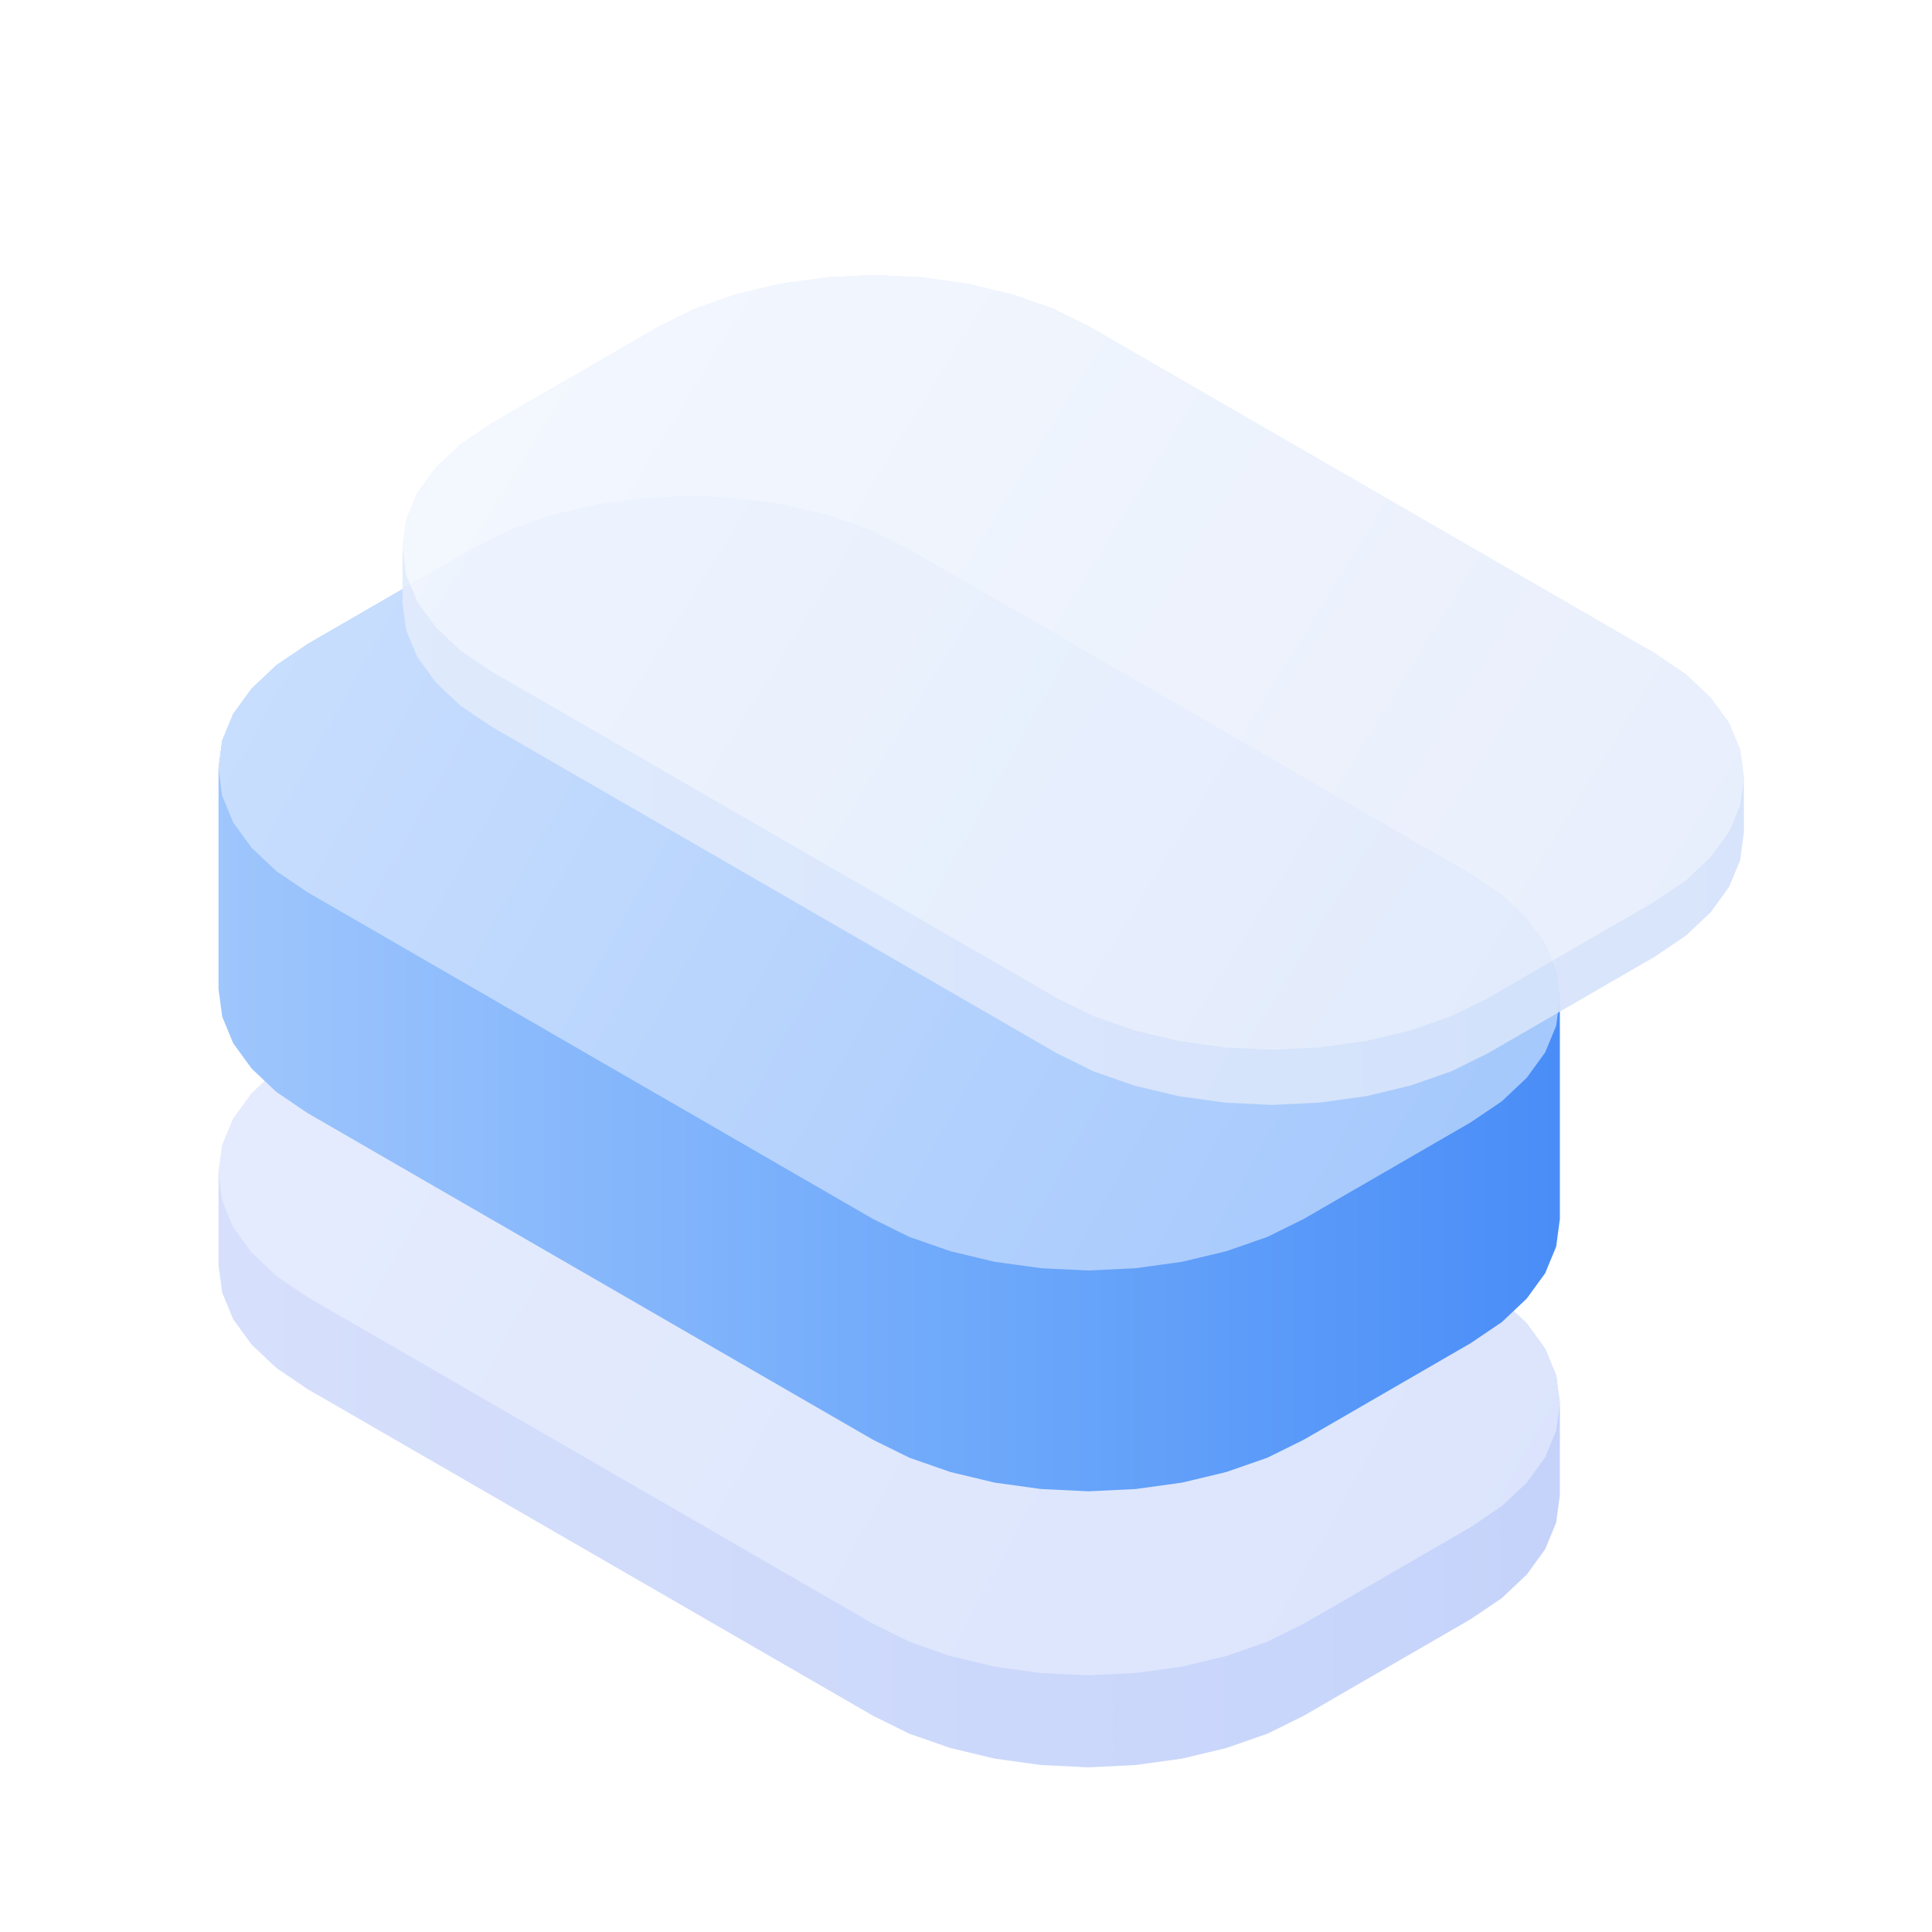
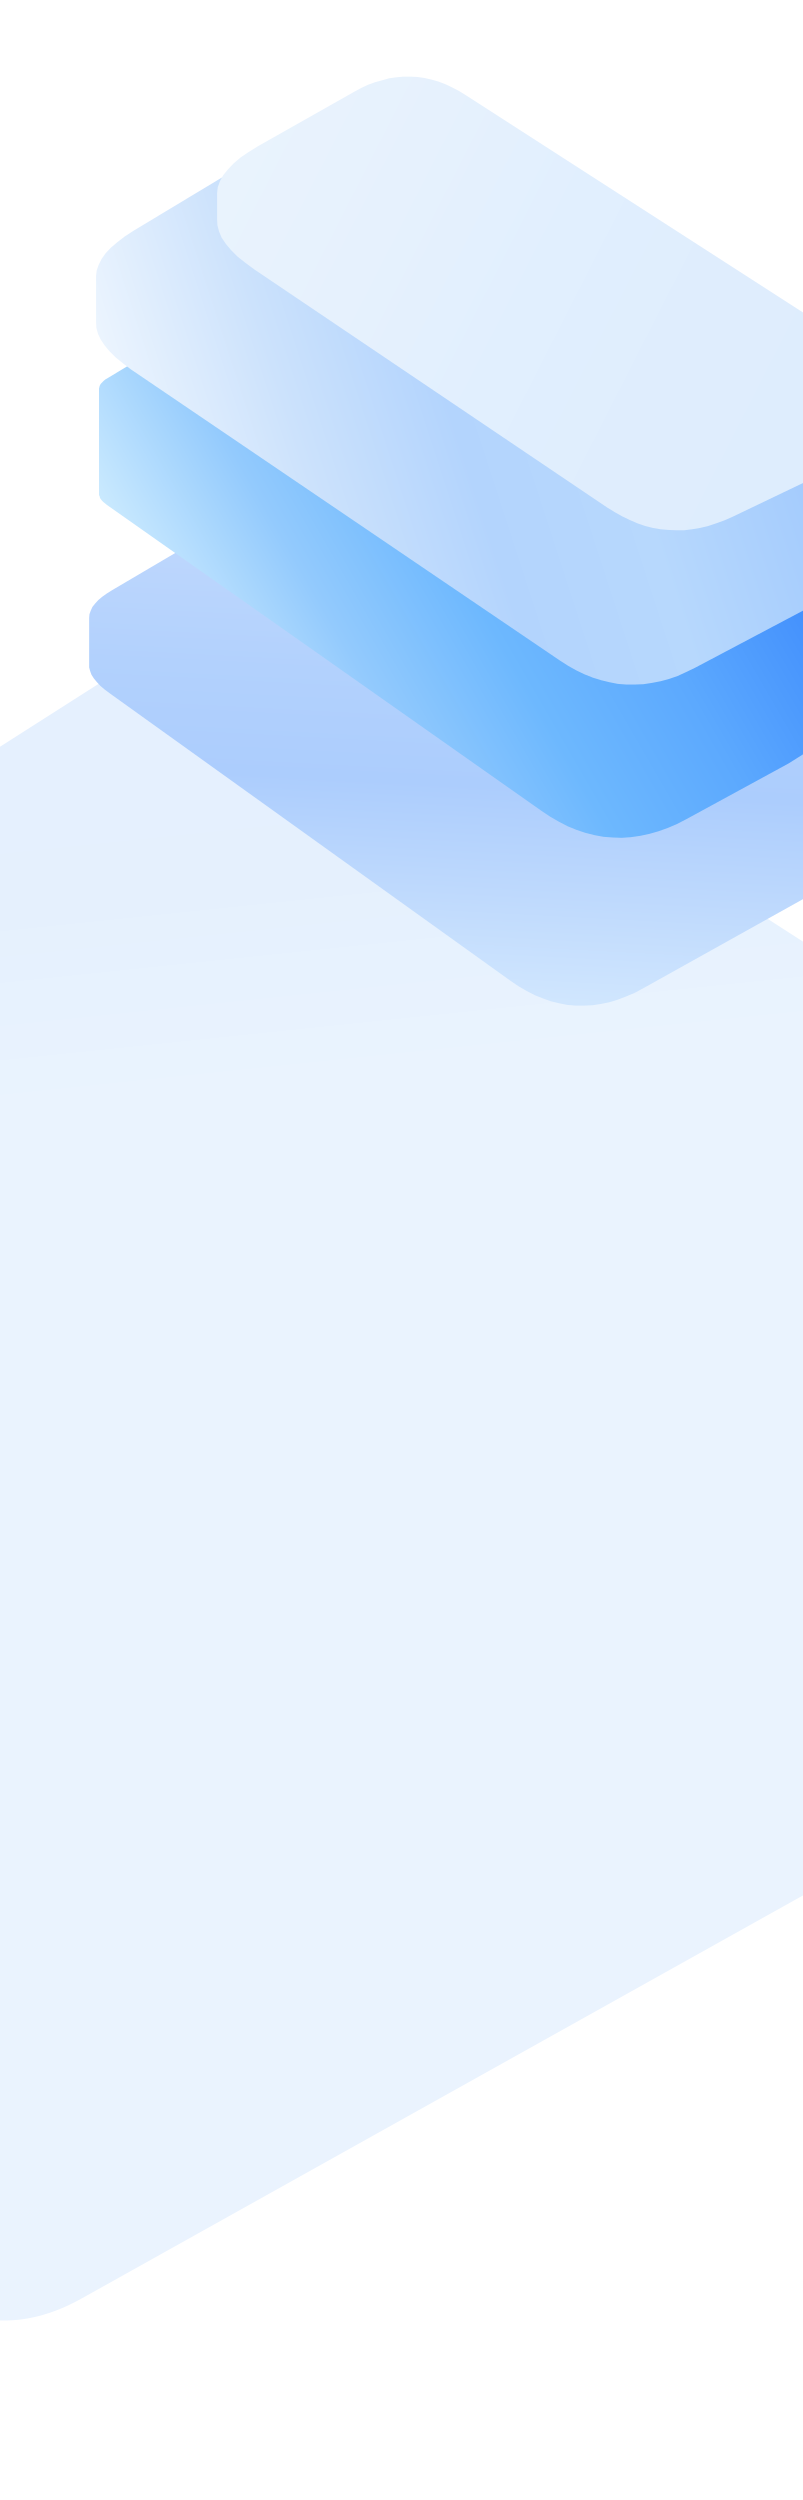
- <svg xmlns="http://www.w3.org/2000/svg" viewBox="0 0 420 420" fill="none">
+ <svg xmlns="http://www.w3.org/2000/svg" viewBox="0 0 244 760" fill="none">
  <defs>
-     <linearGradient id="low-side" x1="20" y1="0" x2="380" y2="0" gradientUnits="userSpaceOnUse">
-       <stop offset="0" stop-color="#C7D4FB" />
-       <stop offset="1" stop-color="#A9BEF8" />
+     <linearGradient id="floor" x1="22.1" y1="210.2" x2="35.1" y2="334.4" gradientUnits="userSpaceOnUse">
+       <stop offset="0" stop-color="#E5F0FE" />
+       <stop offset="0.25" stop-color="#E5F0FE" />
+       <stop offset="0.5" stop-color="#E5F0FD" />
+       <stop offset="0.75" stop-color="#E7F2FE" />
+       <stop offset="1" stop-color="#EAF3FE" />
    </linearGradient>
-     <linearGradient id="low-top" x1="20" y1="180" x2="380" y2="380" gradientUnits="userSpaceOnUse">
-       <stop offset="0" stop-color="#DCE5FD" />
-       <stop offset="1" stop-color="#C9D7FB" />
+     <linearGradient id="lavender" x1="-8.7" y1="166.2" x2="-15.5" y2="294.8" gradientUnits="userSpaceOnUse">
+       <stop offset="0" stop-color="#BCD6FD" />
+       <stop offset="0.25" stop-color="#B2D1FD" />
+       <stop offset="0.5" stop-color="#ACCDFD" />
+       <stop offset="0.75" stop-color="#BED9FD" />
+       <stop offset="1" stop-color="#D0E6FE" />
    </linearGradient>
-     <linearGradient id="mid-side" x1="20" y1="0" x2="390" y2="0" gradientUnits="userSpaceOnUse">
-       <stop offset="0" stop-color="#A7CBFD" />
-       <stop offset="0.55" stop-color="#6AA6FA" />
-       <stop offset="1" stop-color="#3B82F6" />
+     <linearGradient id="blue" x1="101.9" y1="-58.8" x2="-42.3" y2="24.4" gradientUnits="userSpaceOnUse">
+       <stop offset="0" stop-color="#4592FD" />
+       <stop offset="0.25" stop-color="#5CA9FE" />
+       <stop offset="0.5" stop-color="#6DB8FE" />
+       <stop offset="0.75" stop-color="#93CAFD" />
+       <stop offset="1" stop-color="#C9E9FE" />
    </linearGradient>
-     <linearGradient id="mid-top" x1="20" y1="100" x2="380" y2="300" gradientUnits="userSpaceOnUse">
-       <stop offset="0" stop-color="#CFE2FE" />
-       <stop offset="1" stop-color="#9CC3FC" />
+     <linearGradient id="light" x1="176.6" y1="-57.4" x2="-2.3" y2="0.7" gradientUnits="userSpaceOnUse">
+       <stop offset="0" stop-color="#A5CCFD" />
+       <stop offset="0.25" stop-color="#B7D8FD" />
+       <stop offset="0.5" stop-color="#B3D4FD" />
+       <stop offset="0.75" stop-color="#CCE2FC" />
+       <stop offset="1" stop-color="#EBF4FE" />
    </linearGradient>
-     <linearGradient id="high-side" x1="60" y1="0" x2="420" y2="0" gradientUnits="userSpaceOnUse">
-       <stop offset="0" stop-color="#E3ECFC" />
-       <stop offset="1" stop-color="#D3E1FB" />
-     </linearGradient>
-     <linearGradient id="high-top" x1="60" y1="30" x2="400" y2="240" gradientUnits="userSpaceOnUse">
-       <stop offset="0" stop-color="#F5F8FF" />
-       <stop offset="1" stop-color="#E4ECFB" />
+     <linearGradient id="high" x1="76.0" y1="38.7" x2="252.6" y2="128.7" gradientUnits="userSpaceOnUse">
+       <stop offset="0" stop-color="#E9F3FD" />
+       <stop offset="0.25" stop-color="#E6F1FD" />
+       <stop offset="0.5" stop-color="#E1EFFE" />
+       <stop offset="0.75" stop-color="#DFEDFD" />
+       <stop offset="1" stop-color="#DEEDFD" />
    </linearGradient>
  </defs>
-   <g opacity="0.7">
-     <path d="M47.5 255.0 L48.3 249.0 L50.7 243.2 L54.7 237.7 L60.1 232.6 L66.9 228.0 L103.2 207.0 L111.1 203.1 L120.0 200.0 L129.6 197.7 L139.7 196.3 L150.0 195.8 L160.3 196.3 L170.4 197.7 L180.0 200.0 L188.9 203.1 L196.8 207.0 L319.7 278.0 L326.5 282.6 L331.9 287.7 L335.9 293.2 L338.3 299.0 L339.1 305.0 L339.1 325.0 L338.3 331.0 L335.9 336.8 L331.9 342.3 L326.5 347.4 L319.7 352.0 L283.4 373.0 L275.5 376.9 L266.6 380.0 L257.0 382.3 L246.9 383.7 L236.6 384.2 L226.3 383.7 L216.2 382.3 L206.6 380.0 L197.7 376.9 L189.8 373.0 L66.9 302.0 L60.1 297.4 L54.7 292.3 L50.7 286.8 L48.3 281.0 L47.5 275.0 Z" fill="url(#low-side)" />
-     <path d="M319.7 278.0 L326.5 282.6 L331.9 287.7 L335.9 293.2 L338.3 299.0 L339.1 305.0 L338.3 311.0 L335.9 316.8 L331.9 322.3 L326.5 327.4 L319.7 332.0 L283.4 353.0 L275.5 356.9 L266.6 360.0 L257.0 362.3 L246.9 363.7 L236.6 364.2 L226.3 363.7 L216.2 362.3 L206.6 360.0 L197.7 356.9 L189.8 353.0 L66.9 282.0 L60.1 277.4 L54.7 272.3 L50.7 266.8 L48.3 261.0 L47.5 255.0 L48.3 249.0 L50.7 243.2 L54.7 237.7 L60.1 232.6 L66.9 228.0 L103.2 207.0 L111.1 203.1 L120.0 200.0 L129.6 197.7 L139.7 196.3 L150.0 195.8 L160.3 196.3 L170.4 197.7 L180.0 200.0 L188.9 203.1 L196.8 207.0 Z" fill="url(#low-top)" />
-   </g>
-   <g opacity="1">
-     <path d="M47.5 167.0 L48.3 161.0 L50.7 155.2 L54.7 149.7 L60.1 144.6 L66.9 140.0 L103.2 119.0 L111.1 115.1 L120.0 112.0 L129.6 109.7 L139.7 108.3 L150.0 107.8 L160.3 108.3 L170.4 109.7 L180.0 112.0 L188.9 115.1 L196.8 119.0 L319.7 190.0 L326.5 194.6 L331.9 199.7 L335.9 205.2 L338.3 211.0 L339.1 217.0 L339.1 265.0 L338.3 271.0 L335.9 276.8 L331.9 282.3 L326.5 287.4 L319.7 292.0 L283.4 313.0 L275.5 316.9 L266.6 320.0 L257.0 322.3 L246.9 323.7 L236.6 324.2 L226.3 323.7 L216.2 322.3 L206.6 320.0 L197.7 316.9 L189.8 313.0 L66.9 242.0 L60.1 237.4 L54.7 232.3 L50.7 226.8 L48.3 221.0 L47.5 215.0 Z" fill="url(#mid-side)" />
-     <path d="M319.7 190.0 L326.5 194.6 L331.9 199.7 L335.9 205.2 L338.3 211.0 L339.1 217.0 L338.3 223.0 L335.9 228.8 L331.9 234.3 L326.5 239.4 L319.7 244.0 L283.4 265.0 L275.5 268.9 L266.6 272.0 L257.0 274.3 L246.9 275.7 L236.6 276.2 L226.3 275.7 L216.2 274.3 L206.6 272.0 L197.7 268.9 L189.8 265.0 L66.9 194.0 L60.1 189.4 L54.7 184.3 L50.7 178.8 L48.3 173.0 L47.5 167.0 L48.3 161.0 L50.7 155.2 L54.7 149.7 L60.1 144.6 L66.9 140.0 L103.2 119.0 L111.1 115.1 L120.0 112.0 L129.6 109.7 L139.7 108.3 L150.0 107.8 L160.3 108.3 L170.4 109.7 L180.0 112.0 L188.9 115.1 L196.8 119.0 Z" fill="url(#mid-top)" />
-   </g>
-   <g opacity="0.92">
-     <path d="M87.5 119.0 L88.3 113.0 L90.7 107.2 L94.7 101.7 L100.1 96.6 L106.9 92.0 L143.2 71.0 L151.1 67.1 L160.0 64.0 L169.6 61.7 L179.7 60.3 L190.0 59.8 L200.3 60.3 L210.4 61.7 L220.0 64.0 L228.9 67.1 L236.8 71.0 L359.7 142.0 L366.5 146.6 L371.9 151.7 L375.9 157.2 L378.3 163.0 L379.1 169.0 L379.1 181.0 L378.3 187.0 L375.9 192.8 L371.9 198.3 L366.5 203.4 L359.7 208.0 L323.4 229.0 L315.5 232.9 L306.6 236.0 L297.0 238.3 L286.9 239.7 L276.6 240.2 L266.3 239.7 L256.2 238.3 L246.6 236.0 L237.7 232.9 L229.8 229.0 L106.9 158.0 L100.1 153.4 L94.7 148.3 L90.7 142.8 L88.3 137.0 L87.5 131.0 Z" fill="url(#high-side)" />
-     <path d="M359.7 142.0 L366.5 146.6 L371.9 151.7 L375.9 157.2 L378.3 163.0 L379.1 169.0 L378.3 175.0 L375.9 180.8 L371.9 186.3 L366.5 191.4 L359.7 196.0 L323.4 217.0 L315.5 220.9 L306.6 224.0 L297.0 226.3 L286.9 227.7 L276.6 228.2 L266.3 227.7 L256.2 226.3 L246.6 224.0 L237.7 220.9 L229.8 217.0 L106.9 146.0 L100.1 141.4 L94.7 136.3 L90.7 130.8 L88.3 125.0 L87.5 119.0 L88.3 113.0 L90.7 107.2 L94.7 101.7 L100.1 96.6 L106.9 92.0 L143.2 71.0 L151.1 67.1 L160.0 64.0 L169.6 61.7 L179.7 60.3 L190.0 59.8 L200.3 60.3 L210.4 61.7 L220.0 64.0 L228.9 67.1 L236.8 71.0 Z" fill="url(#high-top)" />
-   </g>
+   <path d="M-334.4 440.4 L51.1 194.4 Q76.4 178.2 101.7 194.5 L459.9 425.3 Q485.1 441.6 458.9 456.2 L24.7 698.8 Q-1.5 713.4 -25.8 695.9 L-335.3 474.0 Q-359.7 456.5 -334.4 440.4Z" fill="url(#floor)" />
+   <path d="M27.1 187.8 L27.2 186.7 L27.6 185.6 L28.1 184.5 L28.9 183.5 L29.9 182.4 L31.1 181.4 L32.5 180.4 L34.1 179.4 L87.9 147.7 L90.5 146.3 L93.1 145.0 L95.7 144.0 L98.2 143.2 L100.8 142.5 L103.4 142.1 L105.9 141.9 L108.5 141.8 L111.0 142.0 L113.6 142.3 L116.1 142.9 L118.7 143.6 L121.2 144.5 L123.7 145.7 L126.3 147.0 L128.8 148.5 L254.3 229.4 L256.6 231.0 L258.7 232.6 L260.4 234.2 L261.8 235.8 L262.8 237.4 L263.6 239.0 L264.0 240.5 L264.1 242.1 L264.1 256.1 L263.9 257.6 L263.4 259.1 L262.6 260.6 L261.4 262.2 L259.9 263.7 L258.1 265.1 L255.9 266.6 L253.5 268.1 L195.6 300.4 L193.0 301.8 L190.4 302.9 L187.8 303.9 L185.2 304.7 L182.7 305.2 L180.1 305.6 L177.6 305.7 L175.0 305.7 L172.5 305.5 L170.0 305.0 L167.5 304.4 L165.0 303.5 L162.5 302.5 L160.0 301.2 L157.6 299.8 L155.1 298.1 L33.4 210.8 L31.8 209.6 L30.5 208.5 L29.4 207.3 L28.5 206.2 L27.8 205.1 L27.4 204.0 L27.1 202.9 L27.1 201.8Z" fill="url(#lavender)" />
+   <path d="M30.1 118.1 L30.2 117.7 L30.3 117.3 L30.5 116.9 L30.8 116.5 L31.2 116.1 L31.6 115.7 L32.1 115.3 L32.8 114.9 L70.9 91.9 L73.5 90.4 L76.1 89.2 L78.6 88.1 L81.2 87.3 L83.7 86.6 L86.3 86.2 L88.8 85.9 L91.4 85.8 L93.9 86.0 L96.5 86.3 L99.0 86.8 L101.6 87.6 L104.1 88.5 L106.6 89.6 L109.1 91.0 L111.7 92.5 L240.6 175.6 L242.9 177.2 L245.0 178.8 L246.7 180.4 L248.1 182.0 L249.1 183.5 L249.9 185.1 L250.3 186.7 L250.4 188.2 L250.4 220.2 L250.2 221.7 L249.7 223.2 L248.8 224.7 L247.6 226.2 L246.1 227.7 L244.3 229.2 L242.1 230.6 L239.7 232.1 L208.7 249.0 L205.8 250.5 L203.0 251.7 L200.2 252.7 L197.4 253.5 L194.6 254.1 L191.8 254.5 L189.0 254.7 L186.3 254.6 L183.5 254.4 L180.8 253.9 L178.0 253.2 L175.3 252.3 L172.6 251.2 L169.9 249.8 L167.3 248.3 L164.6 246.5 L32.5 153.5 L31.9 153.0 L31.4 152.6 L31.0 152.2 L30.7 151.8 L30.4 151.4 L30.3 150.9 L30.1 150.5 L30.1 150.1Z" fill="url(#blue)" />
+   <path d="M29.2 83.9 L29.4 82.2 L30.0 80.5 L30.9 78.7 L32.1 77.0 L33.7 75.3 L35.7 73.6 L37.9 71.9 L40.5 70.2 L66.9 54.3 L69.5 52.8 L72.1 51.6 L74.6 50.5 L77.2 49.7 L79.7 49.0 L82.3 48.6 L84.8 48.3 L87.4 48.2 L89.9 48.4 L92.5 48.7 L95.0 49.3 L97.5 50.0 L100.1 50.9 L102.6 52.0 L105.1 53.4 L107.7 54.9 L248.4 145.6 L250.8 147.2 L252.8 148.8 L254.5 150.4 L255.9 152.0 L257.0 153.6 L257.7 155.1 L258.1 156.7 L258.2 158.2 L258.2 172.2 L258.0 173.7 L257.5 175.2 L256.6 176.7 L255.4 178.1 L253.9 179.6 L252.0 181.0 L249.9 182.5 L247.4 183.9 L211.3 203.0 L208.6 204.3 L206.0 205.5 L203.4 206.4 L200.8 207.1 L198.2 207.6 L195.6 208.0 L193.0 208.1 L190.4 208.1 L187.8 207.9 L185.3 207.4 L182.8 206.8 L180.2 206.0 L177.7 205.0 L175.2 203.8 L172.7 202.4 L170.2 200.8 L39.8 112.3 L37.3 110.4 L35.1 108.6 L33.3 106.8 L31.8 105.0 L30.6 103.2 L29.8 101.5 L29.3 99.7 L29.2 97.9Z" fill="url(#light)" />
+   <path d="M66.0 58.7 L66.2 56.9 L66.9 55.0 L67.9 53.2 L69.3 51.5 L71.0 49.7 L73.1 47.9 L75.6 46.2 L78.5 44.4 L107.5 28.0 L109.7 26.8 L111.8 25.8 L114.0 25.0 L116.2 24.4 L118.3 23.8 L120.5 23.5 L122.6 23.3 L124.8 23.3 L126.9 23.4 L129.0 23.7 L131.2 24.2 L133.3 24.8 L135.4 25.6 L137.5 26.6 L139.6 27.7 L141.7 29.0 L262.9 107.1 L265.3 108.7 L267.3 110.3 L269.0 111.9 L270.4 113.4 L271.5 115.0 L272.2 116.5 L272.6 118.0 L272.7 119.4 L272.7 127.4 L272.4 128.9 L271.8 130.3 L270.9 131.7 L269.7 133.1 L268.1 134.5 L266.2 135.8 L264.0 137.2 L261.5 138.5 L222.7 157.1 L220.2 158.2 L217.7 159.1 L215.3 159.9 L212.8 160.5 L210.4 160.9 L208.0 161.2 L205.6 161.2 L203.2 161.1 L200.8 160.9 L198.5 160.5 L196.1 159.9 L193.8 159.1 L191.5 158.1 L189.2 157.0 L186.9 155.7 L184.6 154.3 L77.3 81.9 L74.6 79.9 L72.2 78.0 L70.3 76.1 L68.7 74.2 L67.4 72.3 L66.6 70.4 L66.1 68.5 L66.0 66.7Z" fill="url(#high)" />
</svg>
